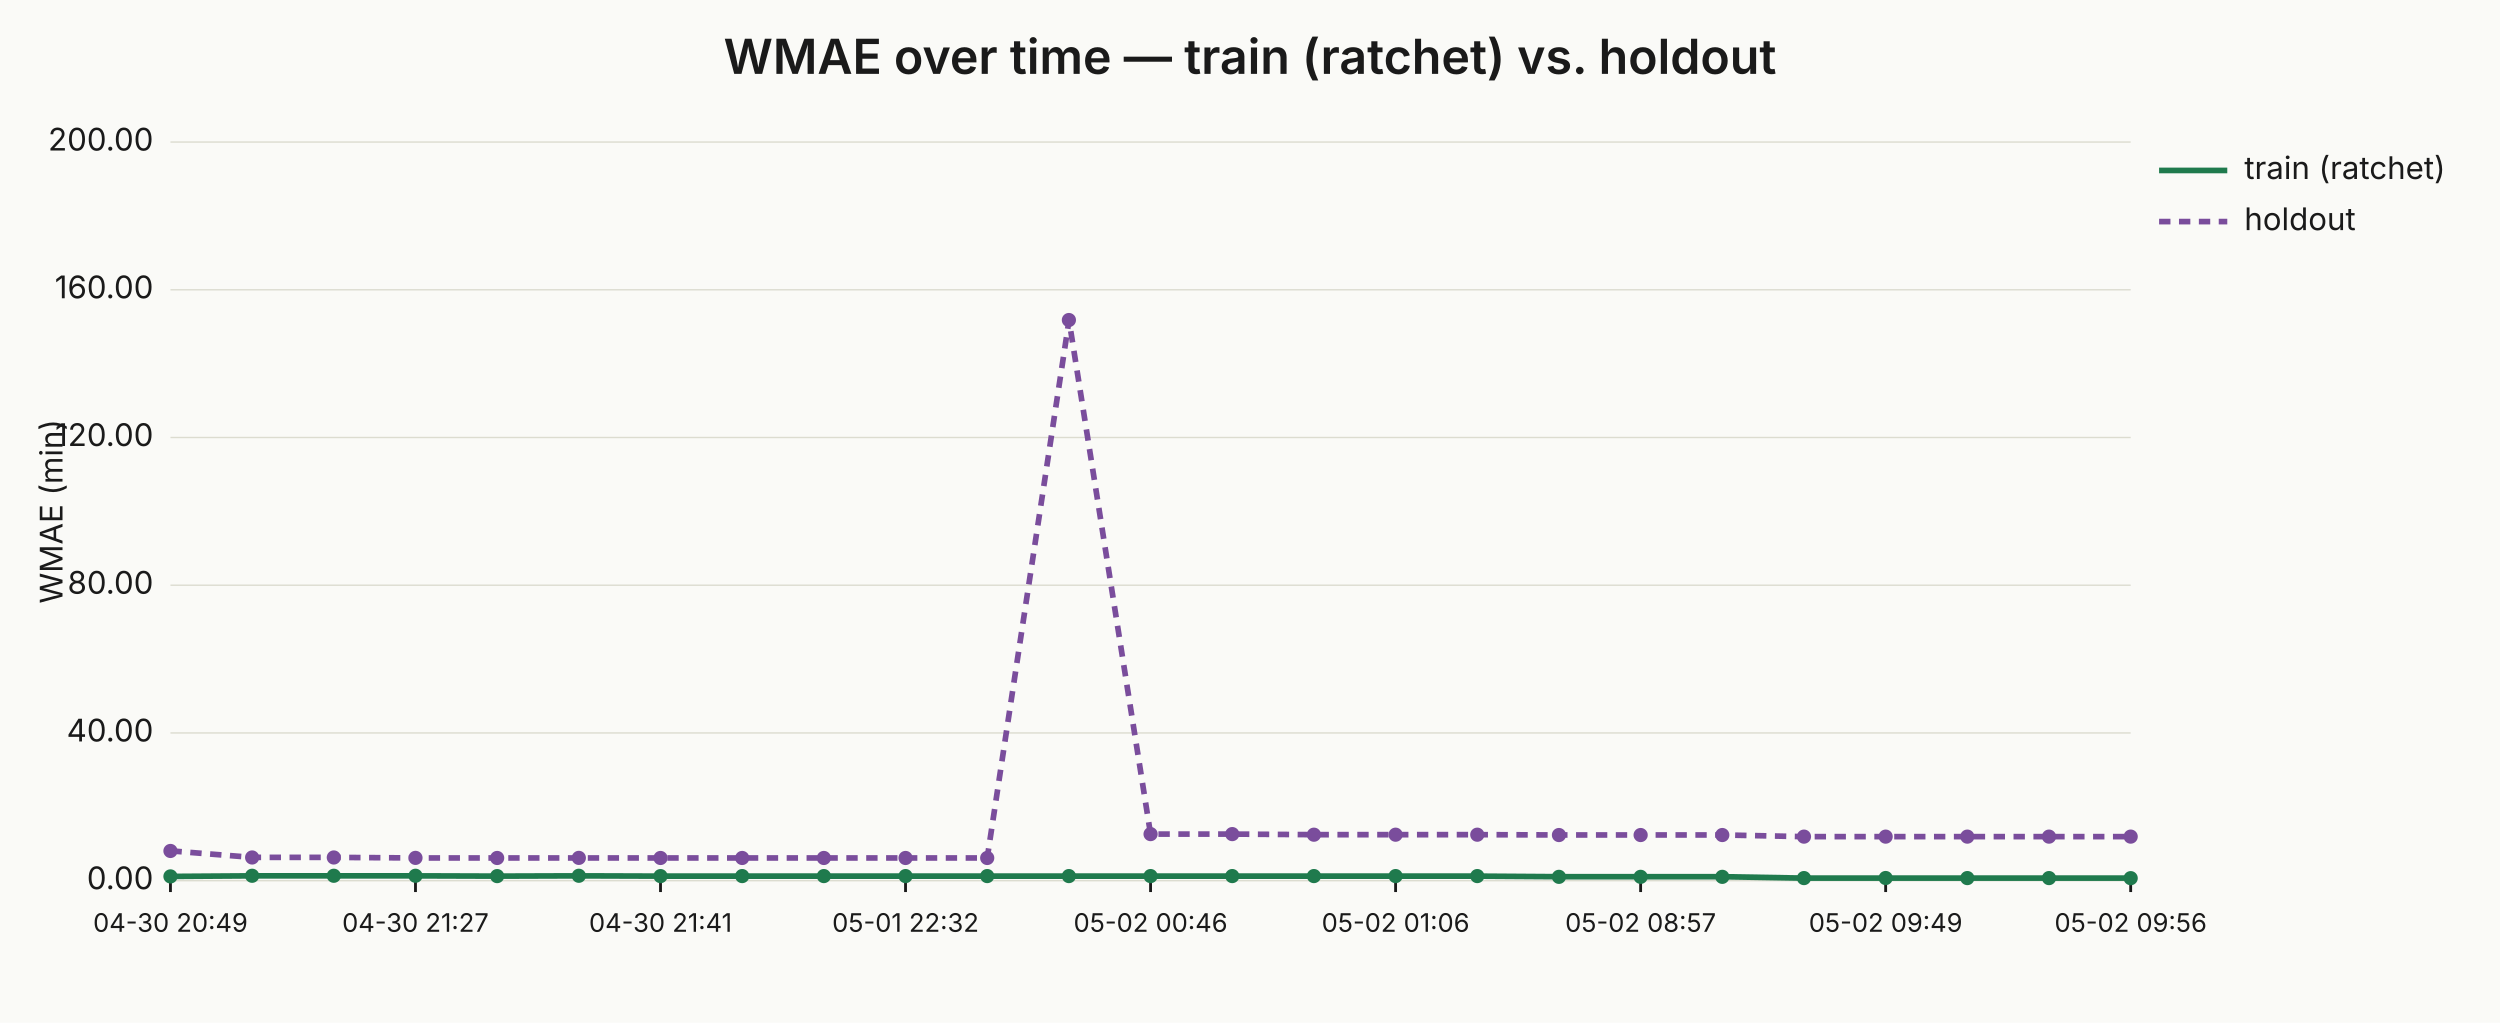
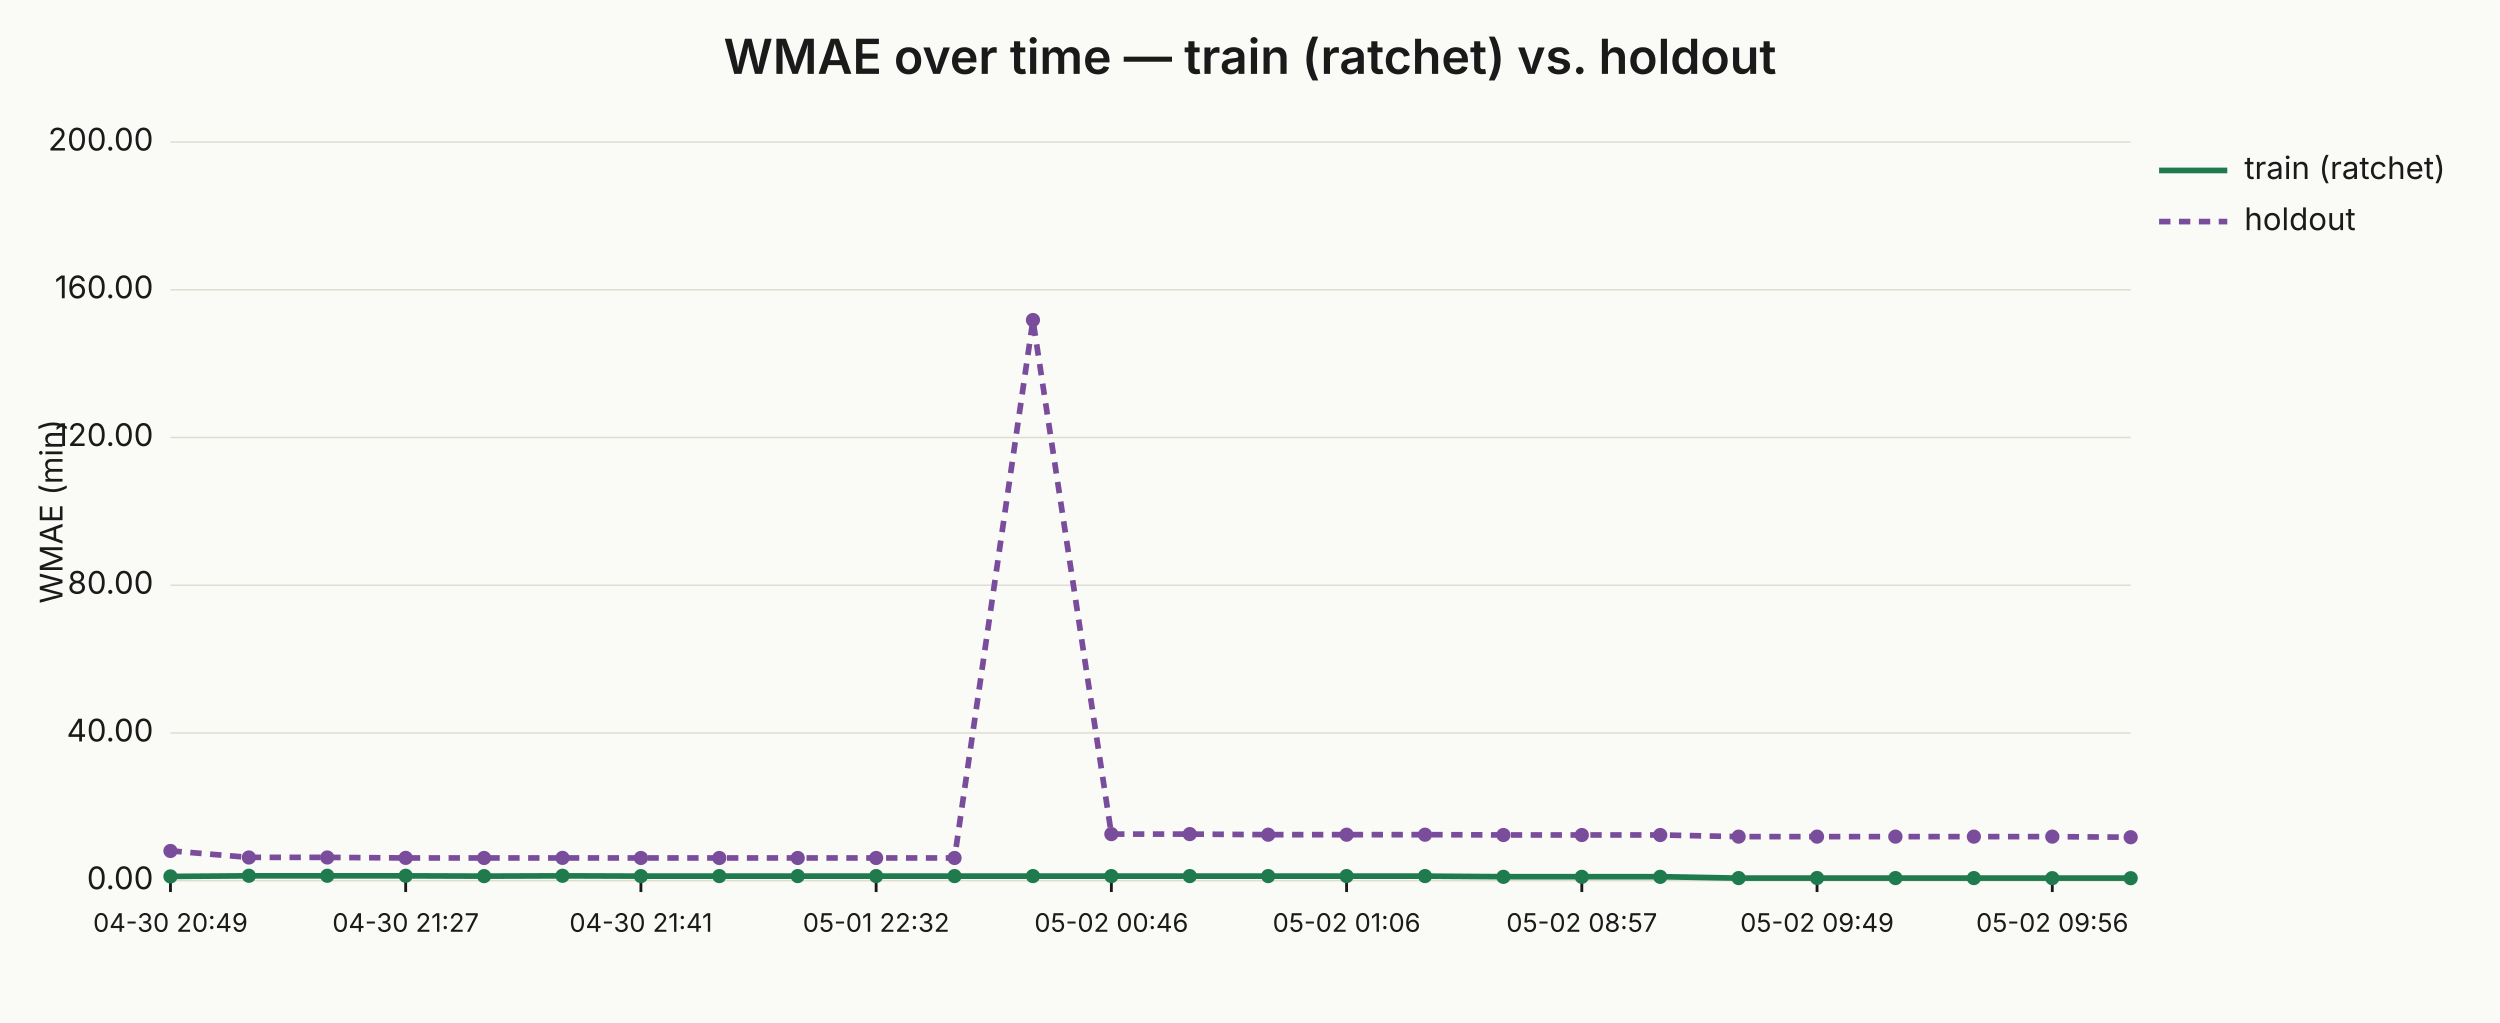
<svg xmlns="http://www.w3.org/2000/svg" viewBox="0 0 880 360" width="880" height="360" font-family="-apple-system, BlinkMacSystemFont, 'Segoe UI', system-ui, sans-serif" font-size="11">
  <rect width="880" height="360" fill="#fafaf7" />
  <text x="440" y="26" text-anchor="middle" fill="#1a1a1a" font-size="17" font-weight="600">WMAE over time — train (ratchet) vs. holdout</text>
  <line x1="60" y1="310" x2="750" y2="310" stroke="#dcdcd0" stroke-width="0.5" />
  <text x="54" y="313" text-anchor="end" fill="#1a1a1a">0.00</text>
  <line x1="60" y1="258" x2="750" y2="258" stroke="#dcdcd0" stroke-width="0.5" />
  <text x="54" y="261" text-anchor="end" fill="#1a1a1a">40.00</text>
  <line x1="60" y1="206" x2="750" y2="206" stroke="#dcdcd0" stroke-width="0.5" />
  <text x="54" y="209" text-anchor="end" fill="#1a1a1a">80.00</text>
  <line x1="60" y1="154" x2="750" y2="154" stroke="#dcdcd0" stroke-width="0.5" />
  <text x="54" y="157" text-anchor="end" fill="#1a1a1a">120.00</text>
  <line x1="60" y1="102" x2="750" y2="102" stroke="#dcdcd0" stroke-width="0.5" />
  <text x="54" y="105" text-anchor="end" fill="#1a1a1a">160.00</text>
  <line x1="60" y1="50" x2="750" y2="50" stroke="#dcdcd0" stroke-width="0.5" />
  <text x="54" y="53" text-anchor="end" fill="#1a1a1a">200.00</text>
  <line x1="60" y1="310" x2="60" y2="314" stroke="#1a1a1a" />
  <text x="60" y="328" text-anchor="middle" fill="#1a1a1a" font-size="9">04-30 20:49</text>
-   <line x1="146.25" y1="310" x2="146.25" y2="314" stroke="#1a1a1a" />
-   <text x="146.25" y="328" text-anchor="middle" fill="#1a1a1a" font-size="9">04-30 21:27</text>
-   <line x1="232.5" y1="310" x2="232.5" y2="314" stroke="#1a1a1a" />
-   <text x="232.5" y="328" text-anchor="middle" fill="#1a1a1a" font-size="9">04-30 21:41</text>
-   <line x1="318.75" y1="310" x2="318.75" y2="314" stroke="#1a1a1a" />
-   <text x="318.75" y="328" text-anchor="middle" fill="#1a1a1a" font-size="9">05-01 22:32</text>
-   <line x1="405" y1="310" x2="405" y2="314" stroke="#1a1a1a" />
-   <text x="405" y="328" text-anchor="middle" fill="#1a1a1a" font-size="9">05-02 00:46</text>
-   <line x1="491.25" y1="310" x2="491.25" y2="314" stroke="#1a1a1a" />
-   <text x="491.25" y="328" text-anchor="middle" fill="#1a1a1a" font-size="9">05-02 01:06</text>
-   <line x1="577.5" y1="310" x2="577.5" y2="314" stroke="#1a1a1a" />
-   <text x="577.5" y="328" text-anchor="middle" fill="#1a1a1a" font-size="9">05-02 08:57</text>
-   <line x1="663.75" y1="310" x2="663.75" y2="314" stroke="#1a1a1a" />
-   <text x="663.75" y="328" text-anchor="middle" fill="#1a1a1a" font-size="9">05-02 09:49</text>
-   <line x1="750" y1="310" x2="750" y2="314" stroke="#1a1a1a" />
-   <text x="750" y="328" text-anchor="middle" fill="#1a1a1a" font-size="9">05-02 09:56</text>
+   <line x1="142.8" y1="310" x2="142.8" y2="314" stroke="#1a1a1a" />
+   <text x="142.8" y="328" text-anchor="middle" fill="#1a1a1a" font-size="9">04-30 21:27</text>
+   <line x1="225.6" y1="310" x2="225.6" y2="314" stroke="#1a1a1a" />
+   <text x="225.6" y="328" text-anchor="middle" fill="#1a1a1a" font-size="9">04-30 21:41</text>
+   <line x1="308.4" y1="310" x2="308.4" y2="314" stroke="#1a1a1a" />
+   <text x="308.4" y="328" text-anchor="middle" fill="#1a1a1a" font-size="9">05-01 22:32</text>
+   <line x1="391.2" y1="310" x2="391.2" y2="314" stroke="#1a1a1a" />
+   <text x="391.2" y="328" text-anchor="middle" fill="#1a1a1a" font-size="9">05-02 00:46</text>
+   <line x1="474" y1="310" x2="474" y2="314" stroke="#1a1a1a" />
+   <text x="474" y="328" text-anchor="middle" fill="#1a1a1a" font-size="9">05-02 01:06</text>
+   <line x1="556.8" y1="310" x2="556.8" y2="314" stroke="#1a1a1a" />
+   <text x="556.8" y="328" text-anchor="middle" fill="#1a1a1a" font-size="9">05-02 08:57</text>
+   <line x1="639.6" y1="310" x2="639.6" y2="314" stroke="#1a1a1a" />
+   <text x="639.6" y="328" text-anchor="middle" fill="#1a1a1a" font-size="9">05-02 09:49</text>
+   <line x1="722.4" y1="310" x2="722.4" y2="314" stroke="#1a1a1a" />
+   <text x="722.4" y="328" text-anchor="middle" fill="#1a1a1a" font-size="9">05-02 09:56</text>
  <text x="22" y="180" transform="rotate(-90 22 180)" text-anchor="middle" fill="#1a1a1a">WMAE (min)</text>
-   <path d="M60.0,308.5 L88.8,308.3 L117.5,308.3 L146.3,308.3 L175.0,308.4 L203.8,308.3 L232.5,308.4 L261.3,308.4 L290.0,308.4 L318.8,308.4 L347.5,308.4 L376.3,308.4 L405.0,308.4 L433.8,308.4 L462.5,308.4 L491.3,308.4 L520.0,308.4 L548.8,308.6 L577.5,308.6 L606.3,308.6 L635.0,309.1 L663.8,309.1 L692.5,309.1 L721.3,309.1 L750.0,309.1" fill="none" stroke="#1f7a4d" stroke-width="2" />
+   <path d="M60.0,308.5 L87.6,308.3 L115.2,308.3 L142.8,308.3 L170.4,308.4 L198.0,308.3 L225.6,308.4 L253.2,308.4 L280.8,308.4 L308.4,308.4 L336.0,308.4 L363.6,308.4 L391.2,308.4 L418.8,308.4 L446.4,308.4 L474.0,308.4 L501.6,308.4 L529.2,308.6 L556.8,308.6 L584.4,308.6 L612.0,309.1 L639.6,309.1 L667.2,309.1 L694.8,309.1 L722.4,309.1 L750.0,309.1" fill="none" stroke="#1f7a4d" stroke-width="2" />
  <circle cx="60" cy="308.497" r="2.5" fill="#1f7a4d" />
-   <circle cx="88.75" cy="308.271" r="2.5" fill="#1f7a4d" />
-   <circle cx="117.5" cy="308.271" r="2.5" fill="#1f7a4d" />
-   <circle cx="146.25" cy="308.271" r="2.5" fill="#1f7a4d" />
-   <circle cx="175" cy="308.389" r="2.5" fill="#1f7a4d" />
-   <circle cx="203.75" cy="308.271" r="2.5" fill="#1f7a4d" />
-   <circle cx="232.5" cy="308.389" r="2.5" fill="#1f7a4d" />
-   <circle cx="261.25" cy="308.379" r="2.5" fill="#1f7a4d" />
-   <circle cx="290" cy="308.379" r="2.5" fill="#1f7a4d" />
-   <circle cx="318.75" cy="308.379" r="2.5" fill="#1f7a4d" />
-   <circle cx="347.5" cy="308.379" r="2.5" fill="#1f7a4d" />
-   <circle cx="376.25" cy="308.379" r="2.5" fill="#1f7a4d" />
-   <circle cx="405" cy="308.379" r="2.5" fill="#1f7a4d" />
-   <circle cx="433.75" cy="308.379" r="2.5" fill="#1f7a4d" />
-   <circle cx="462.5" cy="308.379" r="2.5" fill="#1f7a4d" />
-   <circle cx="491.25" cy="308.379" r="2.5" fill="#1f7a4d" />
-   <circle cx="520" cy="308.379" r="2.5" fill="#1f7a4d" />
-   <circle cx="548.75" cy="308.649" r="2.5" fill="#1f7a4d" />
-   <circle cx="577.5" cy="308.649" r="2.5" fill="#1f7a4d" />
-   <circle cx="606.25" cy="308.649" r="2.5" fill="#1f7a4d" />
-   <circle cx="635" cy="309.085" r="2.5" fill="#1f7a4d" />
-   <circle cx="663.75" cy="309.063" r="2.5" fill="#1f7a4d" />
-   <circle cx="692.5" cy="309.085" r="2.5" fill="#1f7a4d" />
-   <circle cx="721.25" cy="309.085" r="2.5" fill="#1f7a4d" />
-   <circle cx="750" cy="309.114" r="2.5" fill="#1f7a4d" />
-   <path d="M60.0,299.5 L88.8,301.8 L117.5,301.8 L146.3,302.0 L175.0,302.0 L203.8,302.0 L232.5,302.0 L261.3,302.0 L290.0,302.0 L318.8,302.0 L347.5,302.0 L376.3,112.7 L405.0,293.6 L433.8,293.6 L462.5,293.8 L491.3,293.8 L520.0,293.8 L548.8,293.9 L577.5,293.9 L606.3,293.9 L635.0,294.5 L663.8,294.5 L692.5,294.5 L721.3,294.5 L750.0,294.5" fill="none" stroke="#7a4d9c" stroke-width="2" stroke-dasharray="4,3" />
+   <circle cx="87.6" cy="308.271" r="2.5" fill="#1f7a4d" />
+   <circle cx="115.2" cy="308.271" r="2.5" fill="#1f7a4d" />
+   <circle cx="142.8" cy="308.271" r="2.5" fill="#1f7a4d" />
+   <circle cx="170.4" cy="308.389" r="2.5" fill="#1f7a4d" />
+   <circle cx="198" cy="308.271" r="2.5" fill="#1f7a4d" />
+   <circle cx="225.6" cy="308.389" r="2.5" fill="#1f7a4d" />
+   <circle cx="253.2" cy="308.379" r="2.5" fill="#1f7a4d" />
+   <circle cx="280.8" cy="308.379" r="2.5" fill="#1f7a4d" />
+   <circle cx="308.4" cy="308.379" r="2.5" fill="#1f7a4d" />
+   <circle cx="336" cy="308.379" r="2.5" fill="#1f7a4d" />
+   <circle cx="363.6" cy="308.379" r="2.5" fill="#1f7a4d" />
+   <circle cx="391.2" cy="308.379" r="2.5" fill="#1f7a4d" />
+   <circle cx="418.8" cy="308.379" r="2.5" fill="#1f7a4d" />
+   <circle cx="446.4" cy="308.379" r="2.5" fill="#1f7a4d" />
+   <circle cx="474" cy="308.379" r="2.5" fill="#1f7a4d" />
+   <circle cx="501.6" cy="308.379" r="2.5" fill="#1f7a4d" />
+   <circle cx="529.2" cy="308.649" r="2.5" fill="#1f7a4d" />
+   <circle cx="556.8" cy="308.649" r="2.5" fill="#1f7a4d" />
+   <circle cx="584.4" cy="308.649" r="2.5" fill="#1f7a4d" />
+   <circle cx="612" cy="309.085" r="2.5" fill="#1f7a4d" />
+   <circle cx="639.6" cy="309.063" r="2.5" fill="#1f7a4d" />
+   <circle cx="667.2" cy="309.085" r="2.5" fill="#1f7a4d" />
+   <circle cx="694.8" cy="309.085" r="2.5" fill="#1f7a4d" />
+   <circle cx="722.4" cy="309.114" r="2.5" fill="#1f7a4d" />
+   <circle cx="750" cy="309.125" r="2.5" fill="#1f7a4d" />
+   <path d="M60.0,299.5 L87.6,301.8 L115.2,301.8 L142.8,302.0 L170.4,302.0 L198.0,302.0 L225.6,302.0 L253.2,302.0 L280.8,302.0 L308.4,302.0 L336.0,302.0 L363.6,112.7 L391.2,293.6 L418.8,293.6 L446.4,293.8 L474.0,293.8 L501.6,293.8 L529.2,293.9 L556.8,293.9 L584.4,293.9 L612.0,294.5 L639.6,294.5 L667.2,294.5 L694.8,294.5 L722.4,294.5 L750.0,294.7" fill="none" stroke="#7a4d9c" stroke-width="2" stroke-dasharray="4,3" />
  <circle cx="60" cy="299.538" r="2.5" fill="#7a4d9c" />
-   <circle cx="88.75" cy="301.834" r="2.5" fill="#7a4d9c" />
-   <circle cx="117.5" cy="301.834" r="2.5" fill="#7a4d9c" />
-   <circle cx="146.25" cy="301.975" r="2.5" fill="#7a4d9c" />
-   <circle cx="175" cy="302.008" r="2.5" fill="#7a4d9c" />
-   <circle cx="203.75" cy="301.975" r="2.5" fill="#7a4d9c" />
-   <circle cx="232.5" cy="302.008" r="2.5" fill="#7a4d9c" />
-   <circle cx="261.25" cy="302.008" r="2.5" fill="#7a4d9c" />
-   <circle cx="290" cy="302.008" r="2.5" fill="#7a4d9c" />
-   <circle cx="318.75" cy="302.008" r="2.5" fill="#7a4d9c" />
-   <circle cx="347.5" cy="302.008" r="2.5" fill="#7a4d9c" />
-   <circle cx="376.25" cy="112.652" r="2.5" fill="#7a4d9c" />
-   <circle cx="405" cy="293.603" r="2.5" fill="#7a4d9c" />
-   <circle cx="433.75" cy="293.603" r="2.5" fill="#7a4d9c" />
-   <circle cx="462.5" cy="293.814" r="2.5" fill="#7a4d9c" />
-   <circle cx="491.25" cy="293.814" r="2.5" fill="#7a4d9c" />
-   <circle cx="520" cy="293.814" r="2.5" fill="#7a4d9c" />
-   <circle cx="548.75" cy="293.932" r="2.5" fill="#7a4d9c" />
-   <circle cx="577.5" cy="293.932" r="2.5" fill="#7a4d9c" />
-   <circle cx="606.25" cy="293.932" r="2.5" fill="#7a4d9c" />
-   <circle cx="635" cy="294.493" r="2.5" fill="#7a4d9c" />
-   <circle cx="663.75" cy="294.493" r="2.5" fill="#7a4d9c" />
-   <circle cx="692.5" cy="294.493" r="2.5" fill="#7a4d9c" />
-   <circle cx="721.25" cy="294.493" r="2.5" fill="#7a4d9c" />
-   <circle cx="750" cy="294.488" r="2.5" fill="#7a4d9c" />
+   <circle cx="87.6" cy="301.834" r="2.5" fill="#7a4d9c" />
+   <circle cx="115.2" cy="301.834" r="2.5" fill="#7a4d9c" />
+   <circle cx="142.8" cy="301.975" r="2.5" fill="#7a4d9c" />
+   <circle cx="170.4" cy="302.008" r="2.5" fill="#7a4d9c" />
+   <circle cx="198" cy="301.975" r="2.5" fill="#7a4d9c" />
+   <circle cx="225.6" cy="302.008" r="2.5" fill="#7a4d9c" />
+   <circle cx="253.2" cy="302.008" r="2.5" fill="#7a4d9c" />
+   <circle cx="280.8" cy="302.008" r="2.5" fill="#7a4d9c" />
+   <circle cx="308.4" cy="302.008" r="2.5" fill="#7a4d9c" />
+   <circle cx="336" cy="302.008" r="2.5" fill="#7a4d9c" />
+   <circle cx="363.6" cy="112.652" r="2.5" fill="#7a4d9c" />
+   <circle cx="391.2" cy="293.603" r="2.5" fill="#7a4d9c" />
+   <circle cx="418.8" cy="293.603" r="2.5" fill="#7a4d9c" />
+   <circle cx="446.4" cy="293.814" r="2.5" fill="#7a4d9c" />
+   <circle cx="474" cy="293.814" r="2.5" fill="#7a4d9c" />
+   <circle cx="501.6" cy="293.814" r="2.5" fill="#7a4d9c" />
+   <circle cx="529.2" cy="293.932" r="2.5" fill="#7a4d9c" />
+   <circle cx="556.8" cy="293.932" r="2.5" fill="#7a4d9c" />
+   <circle cx="584.4" cy="293.932" r="2.5" fill="#7a4d9c" />
+   <circle cx="612" cy="294.493" r="2.5" fill="#7a4d9c" />
+   <circle cx="639.6" cy="294.493" r="2.5" fill="#7a4d9c" />
+   <circle cx="667.2" cy="294.493" r="2.5" fill="#7a4d9c" />
+   <circle cx="694.8" cy="294.493" r="2.5" fill="#7a4d9c" />
+   <circle cx="722.4" cy="294.488" r="2.5" fill="#7a4d9c" />
+   <circle cx="750" cy="294.701" r="2.5" fill="#7a4d9c" />
  <line x1="760" y1="60" x2="784" y2="60" stroke="#1f7a4d" stroke-width="2" />
  <text x="790" y="63" fill="#1a1a1a">train (ratchet)</text>
  <line x1="760" y1="78" x2="784" y2="78" stroke="#7a4d9c" stroke-width="2" stroke-dasharray="4,3" />
  <text x="790" y="81" fill="#1a1a1a">holdout</text>
</svg>
